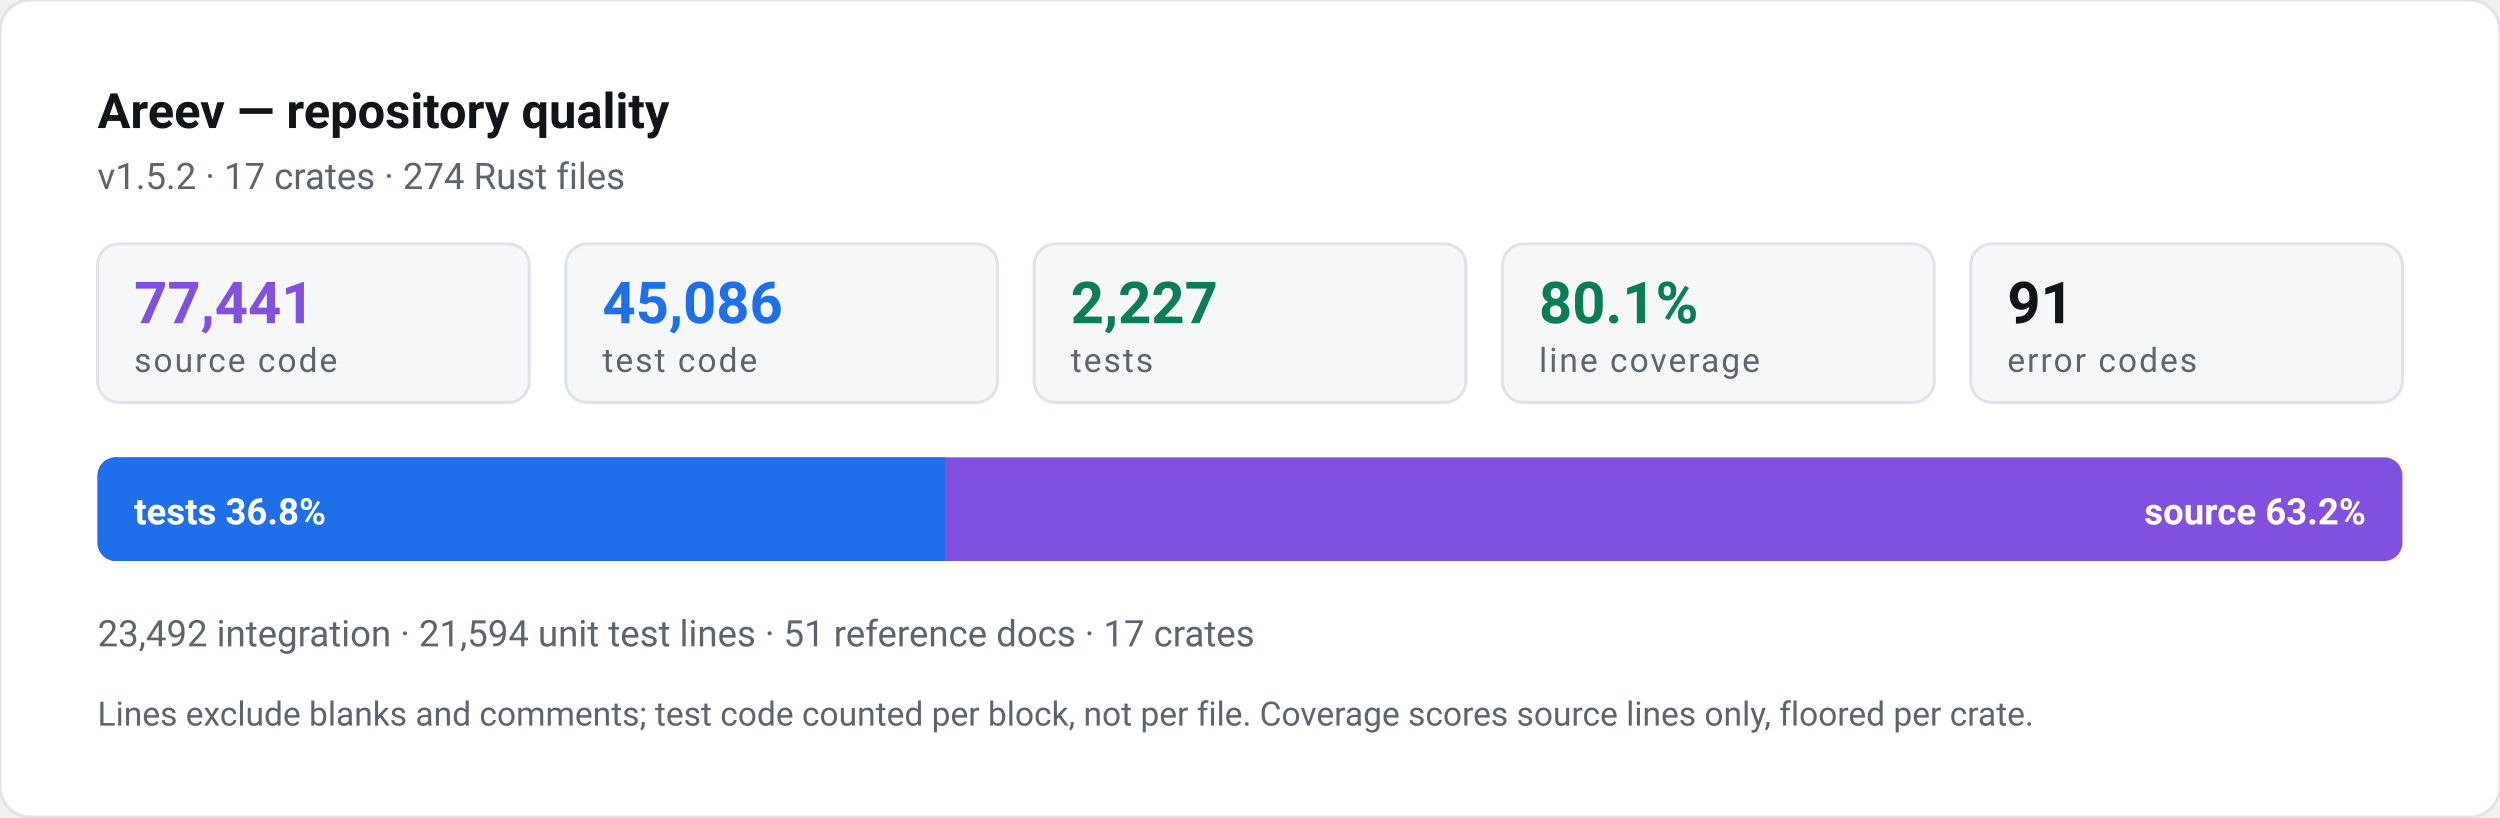
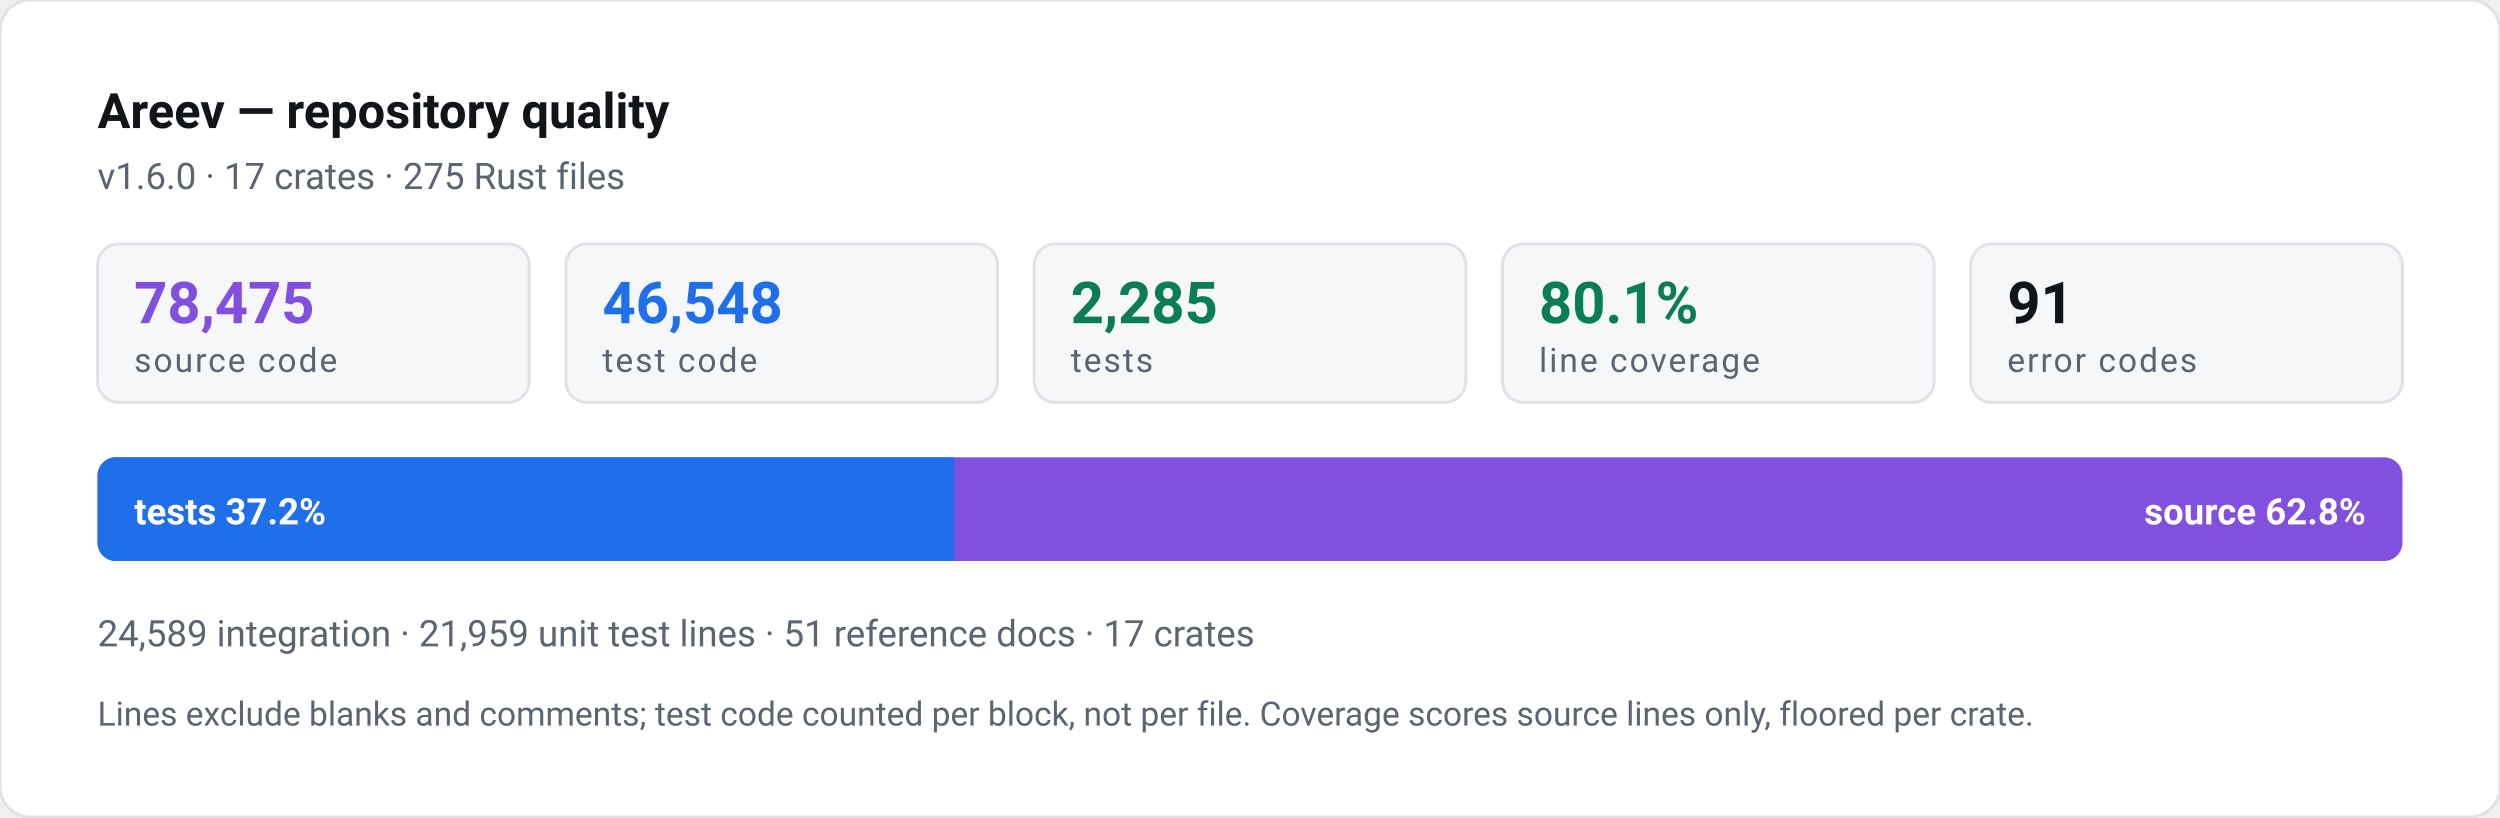
- <svg xmlns="http://www.w3.org/2000/svg" width="820" height="268" viewBox="0 0 820 268" role="img" aria-label="Areev repository quality: 45,086 lines of test code against 77,441 lines of source, 2,227 tests, 80.1% line coverage">
+ <svg xmlns="http://www.w3.org/2000/svg" width="820" height="268" viewBox="0 0 820 268" role="img" aria-label="Areev repository quality: 46,548 lines of test code against 78,475 lines of source, 2,285 tests, 80.1% line coverage">
  <style>text{font-family:ui-sans-serif,-apple-system,"Segoe UI",Roboto,Helvetica,Arial,sans-serif}.n{font-weight:700;font-variant-numeric:tabular-nums}.l{font-size:11px;letter-spacing:.06em;text-transform:uppercase}</style>
  <rect width="820" height="268" rx="10" fill="#ffffff" stroke="#dfe3e8" />
  <text x="32" y="42" class="n" font-size="16" fill="#111418">Areev — repository quality</text>
-   <text x="32" y="62" font-size="12" fill="#5b6470">v1.5.2 · 17 crates · 274 Rust files</text>
+   <text x="32" y="62" font-size="12" fill="#5b6470">v1.6.0 · 17 crates · 275 Rust files</text>
  <rect x="32.0" y="80" width="141.6" height="52" rx="7" fill="#f6f7f9" stroke="#dfe3e8" />
-   <text x="44.0" y="106" class="n" font-size="19" fill="#8250df">77,441</text>
+   <text x="44.0" y="106" class="n" font-size="19" fill="#8250df">78,475</text>
  <text x="44.0" y="122" class="l" fill="#5b6470">source code</text>
  <rect x="185.6" y="80" width="141.6" height="52" rx="7" fill="#f6f7f9" stroke="#dfe3e8" />
-   <text x="197.6" y="106" class="n" font-size="19" fill="#1f6feb">45,086</text>
+   <text x="197.6" y="106" class="n" font-size="19" fill="#1f6feb">46,548</text>
  <text x="197.6" y="122" class="l" fill="#5b6470">test code</text>
  <rect x="339.2" y="80" width="141.6" height="52" rx="7" fill="#f6f7f9" stroke="#dfe3e8" />
-   <text x="351.2" y="106" class="n" font-size="19" fill="#0a7d55">2,227</text>
+   <text x="351.2" y="106" class="n" font-size="19" fill="#0a7d55">2,285</text>
  <text x="351.2" y="122" class="l" fill="#5b6470">tests</text>
  <rect x="492.8" y="80" width="141.6" height="52" rx="7" fill="#f6f7f9" stroke="#dfe3e8" />
  <text x="504.8" y="106" class="n" font-size="19" fill="#0a7d55">80.1%</text>
  <text x="504.8" y="122" class="l" fill="#5b6470">line coverage</text>
  <rect x="646.4" y="80" width="141.6" height="52" rx="7" fill="#f6f7f9" stroke="#dfe3e8" />
  <text x="658.4" y="106" class="n" font-size="19" fill="#111418">91</text>
  <text x="658.4" y="122" class="l" fill="#5b6470">error codes</text>
  <rect x="32" y="150" width="756" height="34" rx="6" fill="#8250df" />
-   <path d="M32 156a6 6 0 0 1 6-6h272v34h-272a6 6 0 0 1-6-6z" fill="#1f6feb" />
-   <text x="44" y="172" class="n" font-size="12" fill="#ffffff">tests 36.8%</text>
-   <text x="776" y="172" class="n" font-size="12" fill="#ffffff" text-anchor="end">source 63.2%</text>
-   <text x="32" y="212" font-size="12" fill="#5b6470">23,492 integration · 21,594 unit test lines · 51 reference docs · 17 crates</text>
+   <path d="M32 156a6 6 0 0 1 6-6h275v34h-275a6 6 0 0 1-6-6z" fill="#1f6feb" />
+   <text x="44" y="172" class="n" font-size="12" fill="#ffffff">tests 37.2%</text>
+   <text x="776" y="172" class="n" font-size="12" fill="#ffffff" text-anchor="end">source 62.8%</text>
+   <text x="32" y="212" font-size="12" fill="#5b6470">24,589 integration · 21,959 unit test lines · 51 reference docs · 17 crates</text>
  <text x="32" y="238" font-size="11" fill="#5b6470">Lines exclude blanks and comments; test code counted per block, not per file. Coverage scores source lines only, floored per crate.</text>
</svg>
